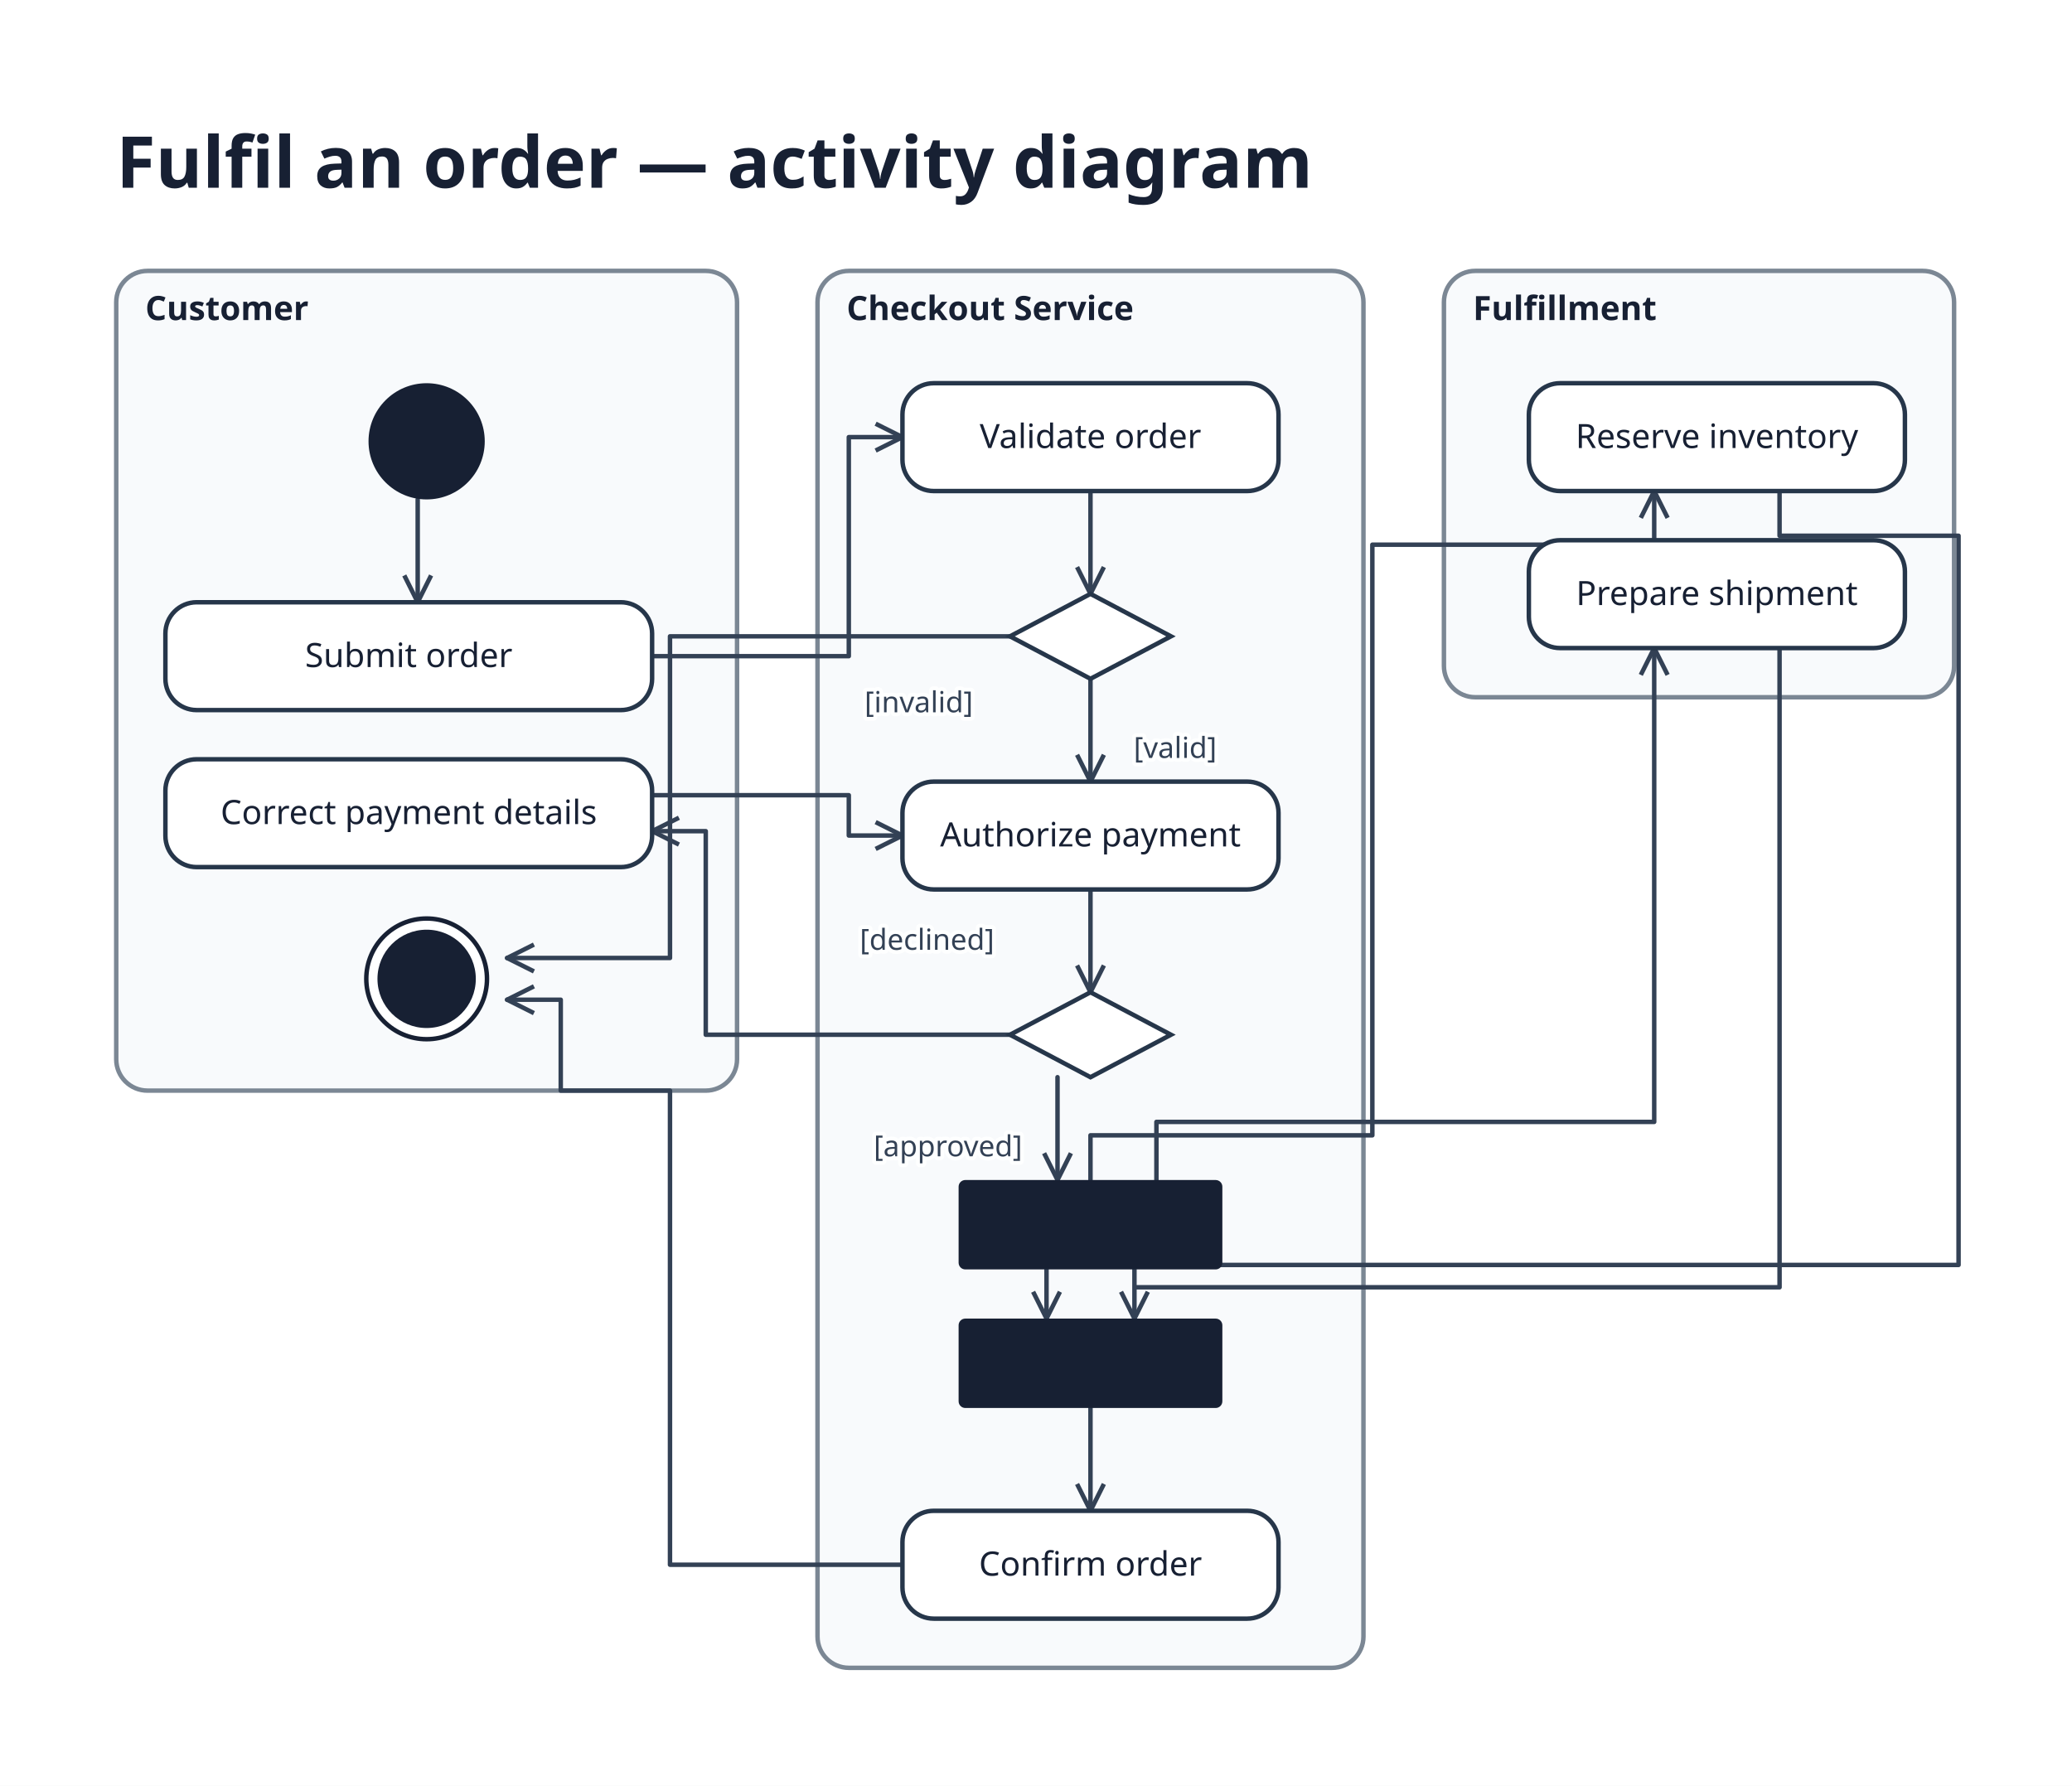
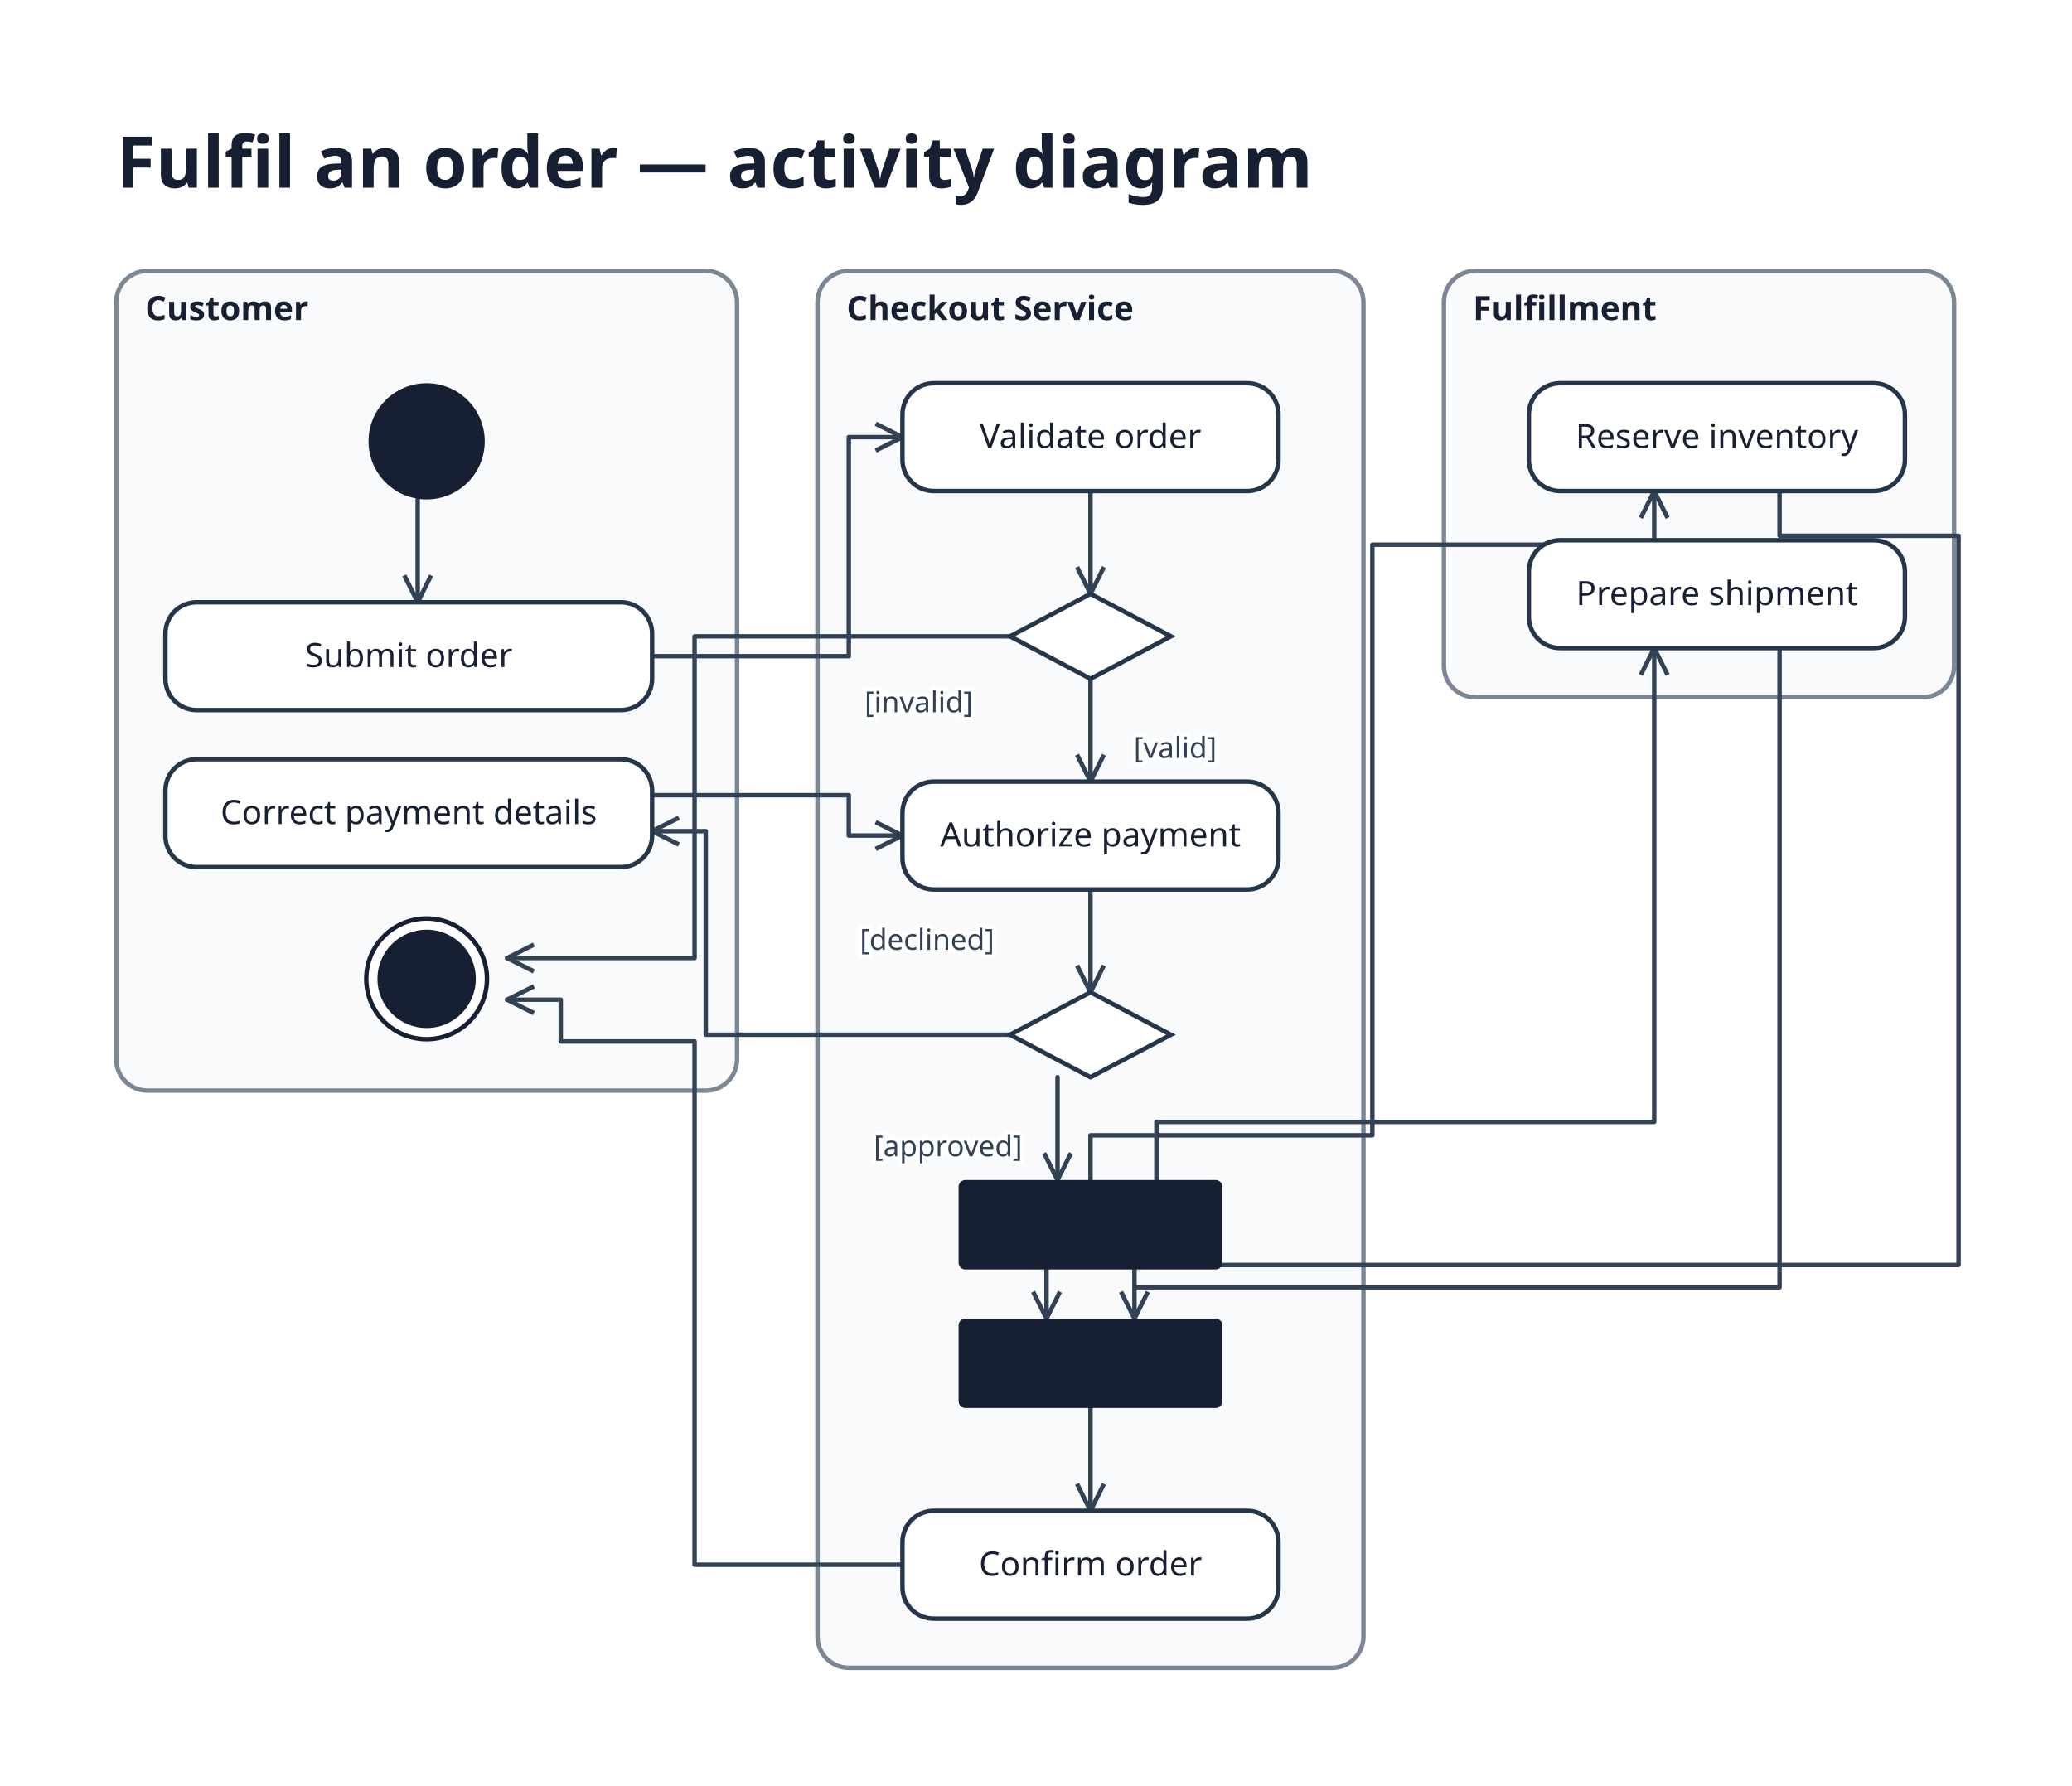
<svg xmlns="http://www.w3.org/2000/svg" width="927" height="799" viewBox="0 0 927 799" role="img" aria-label="uml-activity-example">
  <rect width="100%" height="100%" fill="#ffffff" />
  <g id="boundaries">
    <rect x="52" y="121.2" width="277.75" height="366.75" rx="14" fill="#f8fafc" stroke="#7b8794" stroke-width="2" />
    <rect x="365.75" y="121.2" width="244.25" height="625" rx="14" fill="#f8fafc" stroke="#7b8794" stroke-width="2" />
    <rect x="646" y="121.2" width="228.25" height="190.75" rx="14" fill="#f8fafc" stroke="#7b8794" stroke-width="2" />
  </g>
  <g id="corridor-dividers" />
  <g id="lines">
    <g data-line="start-submit">
      <polyline points="186.875,223.45 186.875,246.45 186.875,245.45 186.875,269.45" fill="none" stroke="#334155" stroke-width="2" stroke-linejoin="round" stroke-linecap="round" />
      <path d="M 180.875 257.45 L 186.875 269.45 L 192.875 257.45" fill="none" stroke="#334155" stroke-width="2" stroke-linejoin="round" />
    </g>
    <g data-line="submit-validate">
      <polyline points="291.75,293.575 379.75,293.575 379.75,195.575 403.75,195.575" fill="none" stroke="#334155" stroke-width="2" stroke-linejoin="round" stroke-linecap="round" />
      <path d="M 391.75 201.575 L 403.75 195.575 L 391.75 189.575" fill="none" stroke="#334155" stroke-width="2" stroke-linejoin="round" />
    </g>
    <g data-line="validate-choice">
      <polyline points="487.875,219.7 487.875,242.7 487.875,241.7 487.875,265.7" fill="none" stroke="#334155" stroke-width="2" stroke-linejoin="round" stroke-linecap="round" />
      <path d="M 481.875 253.7 L 487.875 265.7 L 493.875 253.7" fill="none" stroke="#334155" stroke-width="2" stroke-linejoin="round" />
    </g>
    <g data-line="invalid-end">
-       <polyline points="451.875,284.7 299.75,284.7 299.75,428.617 226.875,428.617" fill="none" stroke="#334155" stroke-width="2" stroke-linejoin="round" stroke-linecap="round" />
+       <polyline points="451.875,284.7 310.75,284.7 310.75,428.617 226.875,428.617" fill="none" stroke="#334155" stroke-width="2" stroke-linejoin="round" stroke-linecap="round" />
      <path d="M 238.875 422.617 L 226.875 428.617 L 238.875 434.617" fill="none" stroke="#334155" stroke-width="2" stroke-linejoin="round" />
    </g>
    <g data-line="valid-authorize">
      <polyline points="487.875,303.7 487.875,326.7 487.875,325.7 487.875,349.7" fill="none" stroke="#334155" stroke-width="2" stroke-linejoin="round" stroke-linecap="round" />
      <path d="M 481.875 337.7 L 487.875 349.7 L 493.875 337.7" fill="none" stroke="#334155" stroke-width="2" stroke-linejoin="round" />
    </g>
    <g data-line="authorize-choice">
      <polyline points="487.875,397.95 487.875,420.95 487.875,419.95 487.875,443.95" fill="none" stroke="#334155" stroke-width="2" stroke-linejoin="round" stroke-linecap="round" />
      <path d="M 481.875 431.95 L 487.875 443.95 L 493.875 431.95" fill="none" stroke="#334155" stroke-width="2" stroke-linejoin="round" />
    </g>
    <g data-line="payment-retry">
      <polyline points="451.875,462.95 315.75,462.95 315.75,371.867 291.75,371.867" fill="none" stroke="#334155" stroke-width="2" stroke-linejoin="round" stroke-linecap="round" />
      <path d="M 303.75 365.867 L 291.75 371.867 L 303.75 377.867" fill="none" stroke="#334155" stroke-width="2" stroke-linejoin="round" />
    </g>
    <g data-line="correct-authorize">
      <polyline points="291.75,355.783 379.75,355.783 379.75,373.825 403.75,373.825" fill="none" stroke="#334155" stroke-width="2" stroke-linejoin="round" stroke-linecap="round" />
      <path d="M 391.75 379.825 L 403.75 373.825 L 391.75 367.825" fill="none" stroke="#334155" stroke-width="2" stroke-linejoin="round" />
    </g>
    <g data-line="authorized-fork">
      <polyline points="473.125,481.95 473.125,504.95 473.125,503.95 473.125,527.95" fill="none" stroke="#334155" stroke-width="2" stroke-linejoin="round" stroke-linecap="round" />
      <path d="M 467.125 515.95 L 473.125 527.95 L 479.125 515.95" fill="none" stroke="#334155" stroke-width="2" stroke-linejoin="round" />
    </g>
    <g data-line="fork-reserve">
      <polyline points="487.875,527.95 487.875,507.95 613.979,507.95 613.979,243.7 740.083,243.7 740.083,219.7" fill="none" stroke="#334155" stroke-width="2" stroke-linejoin="round" stroke-linecap="round" />
      <path d="M 746.083 231.7 L 740.083 219.7 L 734.083 231.7" fill="none" stroke="#334155" stroke-width="2" stroke-linejoin="round" />
    </g>
    <g data-line="fork-prepare">
      <polyline points="517.375,527.95 517.375,501.95 740.083,501.95 740.083,289.95" fill="none" stroke="#334155" stroke-width="2" stroke-linejoin="round" stroke-linecap="round" />
      <path d="M 746.083 301.95 L 740.083 289.95 L 734.083 301.95" fill="none" stroke="#334155" stroke-width="2" stroke-linejoin="round" />
    </g>
    <g data-line="reserve-join">
      <polyline points="796.167,219.7 796.167,239.7 876.25,239.7 876.25,565.95 468.208,565.95 468.208,589.95" fill="none" stroke="#334155" stroke-width="2" stroke-linejoin="round" stroke-linecap="round" />
      <path d="M 462.208 577.95 L 468.208 589.95 L 474.208 577.95" fill="none" stroke="#334155" stroke-width="2" stroke-linejoin="round" />
    </g>
    <g data-line="prepare-join">
      <polyline points="796.167,289.95 796.167,575.95 507.542,575.95 507.542,565.95 507.542,589.95" fill="none" stroke="#334155" stroke-width="2" stroke-linejoin="round" stroke-linecap="round" />
      <path d="M 501.542 577.95 L 507.542 589.95 L 513.542 577.95" fill="none" stroke="#334155" stroke-width="2" stroke-linejoin="round" />
    </g>
    <g data-line="join-confirm">
      <polyline points="487.875,629.95 487.875,652.95 487.875,651.95 487.875,675.95" fill="none" stroke="#334155" stroke-width="2" stroke-linejoin="round" stroke-linecap="round" />
      <path d="M 481.875 663.95 L 487.875 675.95 L 493.875 663.95" fill="none" stroke="#334155" stroke-width="2" stroke-linejoin="round" />
    </g>
    <g data-line="confirm-end">
-       <polyline points="403.75,700.075 299.75,700.075 299.75,487.95 250.875,487.95 250.875,447.283 226.875,447.283" fill="none" stroke="#334155" stroke-width="2" stroke-linejoin="round" stroke-linecap="round" />
+       <polyline points="403.75,700.075 310.75,700.075 310.75,465.95 250.875,465.95 250.875,447.283 226.875,447.283" fill="none" stroke="#334155" stroke-width="2" stroke-linejoin="round" stroke-linecap="round" />
      <path d="M 238.875 441.283 L 226.875 447.283 L 238.875 453.283" fill="none" stroke="#334155" stroke-width="2" stroke-linejoin="round" />
    </g>
  </g>
  <g id="objects">
    <circle cx="190.875" cy="197.45" r="26" fill="#172033" />
    <rect x="74" y="269.45" width="217.75" height="48.25" rx="14" fill="#ffffff" stroke="#26364a" stroke-width="2" />
    <rect x="74" y="339.7" width="217.75" height="48.25" rx="14" fill="#ffffff" stroke="#26364a" stroke-width="2" />
    <g>
      <circle cx="190.875" cy="437.95" r="27" fill="white" stroke="#172033" stroke-width="2" />
      <circle cx="190.875" cy="437.95" r="22" fill="#172033" />
    </g>
    <rect x="403.75" y="171.45" width="168.25" height="48.25" rx="14" fill="#ffffff" stroke="#26364a" stroke-width="2" />
    <polygon points="487.875,265.7 523.875,284.7 487.875,303.7 451.875,284.7" fill="#ffffff" stroke="#26364a" stroke-width="2" />
    <rect x="403.75" y="349.7" width="168.25" height="48.25" rx="14" fill="#ffffff" stroke="#26364a" stroke-width="2" />
    <polygon points="487.875,443.95 523.875,462.95 487.875,481.95 451.875,462.95" fill="#ffffff" stroke="#26364a" stroke-width="2" />
    <rect x="428.875" y="527.95" width="118" height="40" rx="3" fill="#172033" />
    <rect x="428.875" y="589.95" width="118" height="40" rx="3" fill="#172033" />
    <rect x="403.75" y="675.95" width="168.25" height="48.25" rx="14" fill="#ffffff" stroke="#26364a" stroke-width="2" />
    <rect x="684" y="171.45" width="168.25" height="48.25" rx="14" fill="#ffffff" stroke="#26364a" stroke-width="2" />
    <rect x="684" y="241.7" width="168.25" height="48.25" rx="14" fill="#ffffff" stroke="#26364a" stroke-width="2" />
  </g>
  <g id="ports" />
  <g id="text">
    <text x="52" y="84" text-anchor="start" fill="#172033" font-family="ui-rounded, 'Comic Sans MS', sans-serif" font-size="32" font-weight="700">Fulfil an order — activity diagram</text>
    <text x="65" y="143.2" text-anchor="start" fill="#172033" font-family="ui-rounded, 'Comic Sans MS', sans-serif" font-size="15" font-weight="700">Customer</text>
    <text x="182.875" y="298.45" text-anchor="middle" fill="#172033" font-family="ui-rounded, 'Comic Sans MS', sans-serif" font-size="15" font-weight="450">Submit order</text>
    <text x="182.875" y="368.7" text-anchor="middle" fill="#172033" font-family="ui-rounded, 'Comic Sans MS', sans-serif" font-size="15" font-weight="450">Correct payment details</text>
    <text x="378.75" y="143.2" text-anchor="start" fill="#172033" font-family="ui-rounded, 'Comic Sans MS', sans-serif" font-size="15" font-weight="700">Checkout Service</text>
    <text x="487.875" y="200.45" text-anchor="middle" fill="#172033" font-family="ui-rounded, 'Comic Sans MS', sans-serif" font-size="15" font-weight="450">Validate order</text>
    <text x="487.875" y="378.7" text-anchor="middle" fill="#172033" font-family="ui-rounded, 'Comic Sans MS', sans-serif" font-size="15" font-weight="450">Authorize payment</text>
    <text x="487.875" y="704.95" text-anchor="middle" fill="#172033" font-family="ui-rounded, 'Comic Sans MS', sans-serif" font-size="15" font-weight="450">Confirm order</text>
    <text x="659" y="143.2" text-anchor="start" fill="#172033" font-family="ui-rounded, 'Comic Sans MS', sans-serif" font-size="15" font-weight="700">Fulfillment</text>
    <text x="768.125" y="200.45" text-anchor="middle" fill="#172033" font-family="ui-rounded, 'Comic Sans MS', sans-serif" font-size="15" font-weight="450">Reserve inventory</text>
    <text x="768.125" y="270.7" text-anchor="middle" fill="#172033" font-family="ui-rounded, 'Comic Sans MS', sans-serif" font-size="15" font-weight="450">Prepare shipment</text>
    <g data-line-label="invalid-end">
      <text x="411.05" y="318.7" text-anchor="middle" font-family="ui-rounded, sans-serif" font-size="13" fill="#334155" stroke="#ffffff" stroke-opacity=".92" stroke-width="3.5" stroke-linejoin="round" paint-order="stroke fill">[invalid]</text>
    </g>
    <g data-line-label="valid-authorize">
      <text x="525.775" y="339.1" text-anchor="middle" font-family="ui-rounded, sans-serif" font-size="13" fill="#334155" stroke="#ffffff" stroke-opacity=".92" stroke-width="3.5" stroke-linejoin="round" paint-order="stroke fill">[valid]</text>
    </g>
    <g data-line-label="payment-retry">
      <text x="414.75" y="424.95" text-anchor="middle" font-family="ui-rounded, sans-serif" font-size="13" fill="#334155" stroke="#ffffff" stroke-opacity=".92" stroke-width="3.5" stroke-linejoin="round" paint-order="stroke fill">[declined]</text>
    </g>
    <g data-line-label="authorized-fork">
      <text x="424.125" y="517.35" text-anchor="middle" font-family="ui-rounded, sans-serif" font-size="13" fill="#334155" stroke="#ffffff" stroke-opacity=".92" stroke-width="3.5" stroke-linejoin="round" paint-order="stroke fill">[approved]</text>
    </g>
  </g>
</svg>
